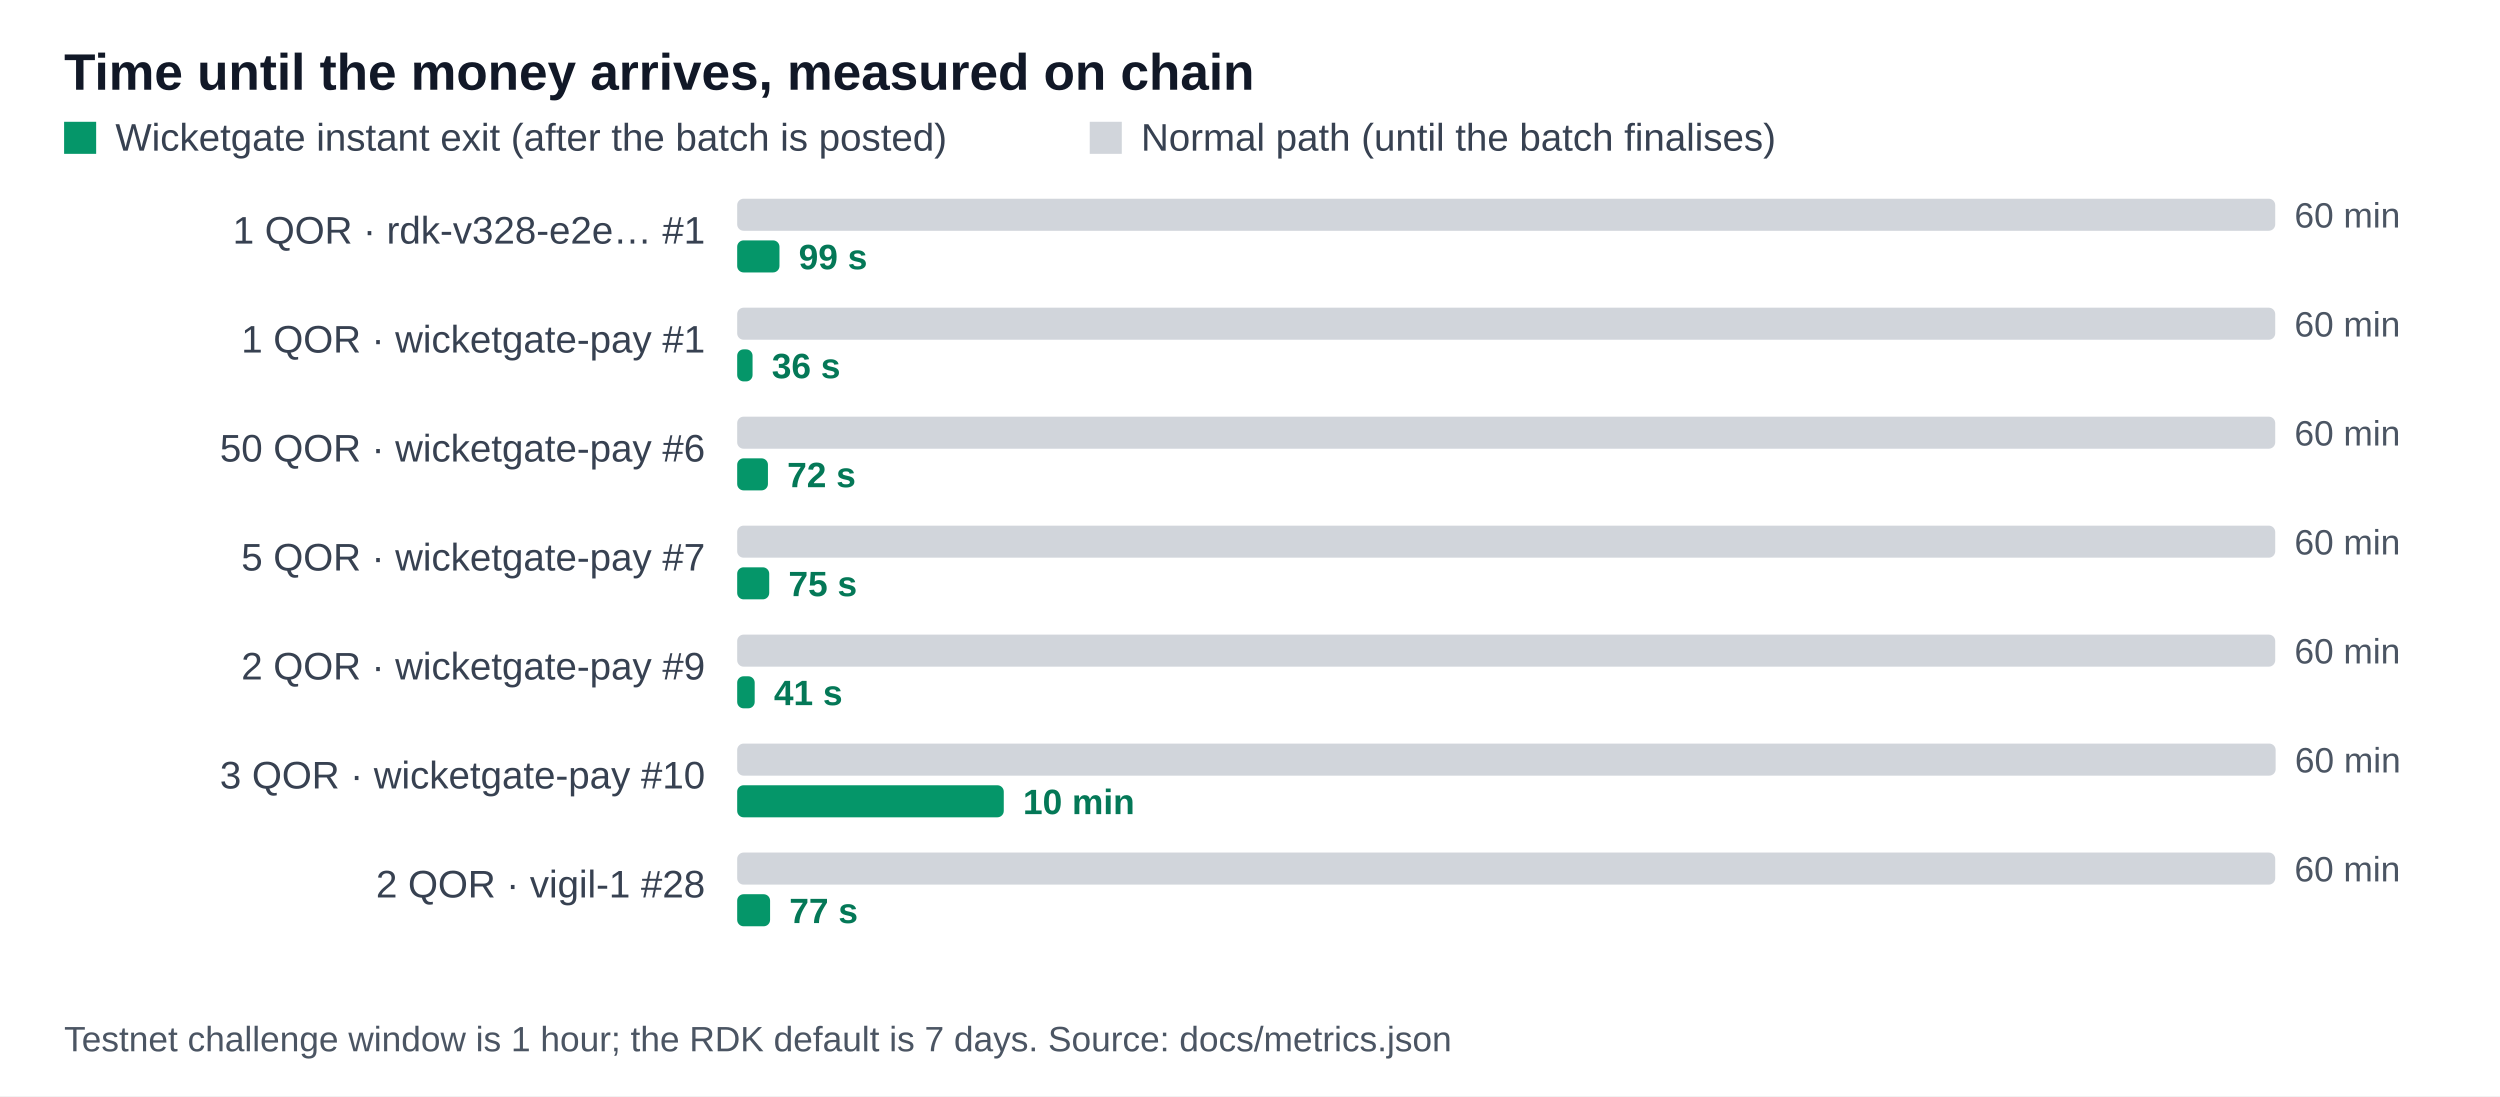
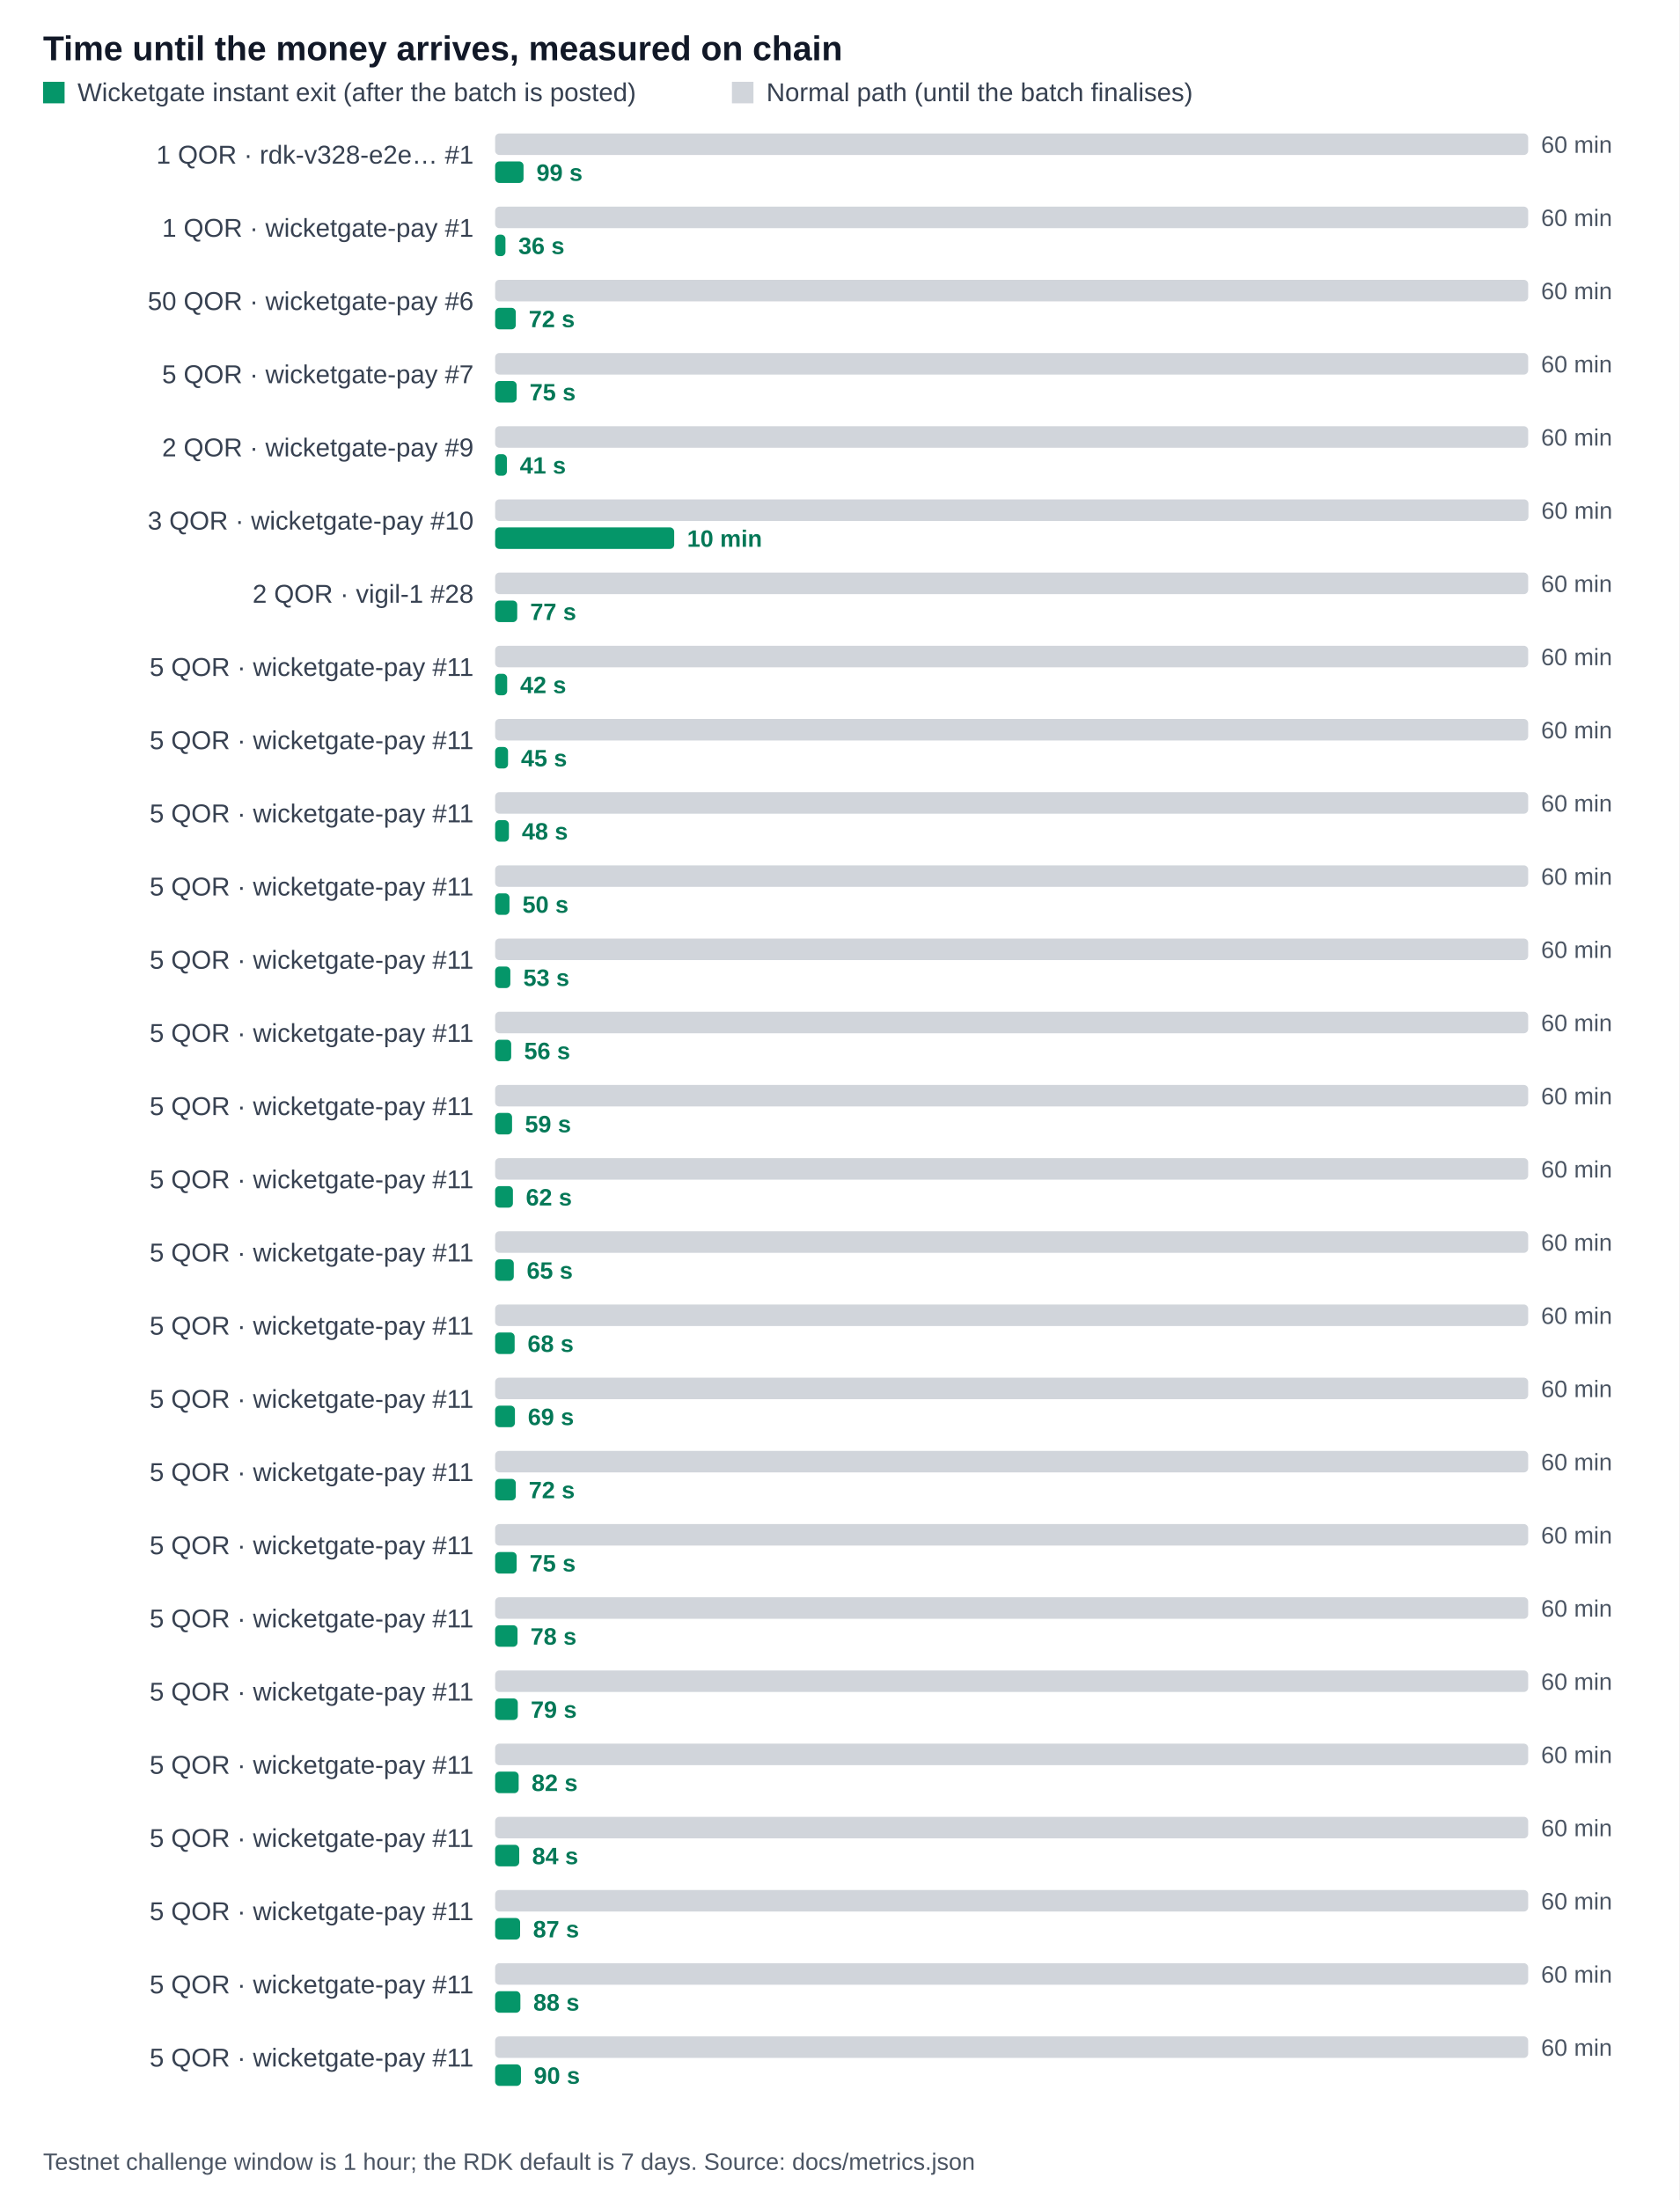
- <svg xmlns="http://www.w3.org/2000/svg" width="780" height="342" viewBox="0 0 780 342" font-family="ui-sans-serif,system-ui,Segoe UI,Arial">
+ <svg xmlns="http://www.w3.org/2000/svg" width="780" height="1022" viewBox="0 0 780 1022" font-family="ui-sans-serif,system-ui,Segoe UI,Arial">
  <style>.bg{fill:#ffffff}.t{fill:#111827;font-size:16px;font-weight:600}.l{fill:#374151;font-size:12px}.v{fill:#4b5563;font-size:11px}.b{font-weight:700;fill:#047857}.n{fill:#d1d5db}.i{fill:#059669}
@media (prefers-color-scheme:dark){.bg{fill:#0d1117}.t{fill:#e6edf3}.l{fill:#c9d1d9}.v{fill:#8b949e}.b{fill:#3fb950}.n{fill:#30363d}.i{fill:#2ea043}}</style>
  <rect width="100%" height="100%" class="bg" />
  <text x="20" y="28" class="t">Time until the money arrives, measured on chain</text>
  <rect x="20" y="38" width="10" height="10" class="i" />
  <text x="36" y="47" class="l">Wicketgate instant exit (after the batch is posted)</text>
  <rect x="340" y="38" width="10" height="10" class="n" />
  <text x="356" y="47" class="l">Normal path (until the batch finalises)</text>
  <text x="220" y="76" text-anchor="end" class="l">1 QOR · rdk-v328-e2e… #1</text>
  <rect x="230" y="62" width="479.867" height="10" rx="2" class="n" />
  <rect x="230" y="75" width="13.196" height="10" rx="2" class="i" />
  <text x="715.867" y="71" class="v">60 min</text>
  <text x="249.196" y="84" class="v b">99 s</text>
  <text x="220" y="110" text-anchor="end" class="l">1 QOR · wicketgate-pay #1</text>
  <rect x="230" y="96" width="479.867" height="10" rx="2" class="n" />
  <rect x="230" y="109" width="4.799" height="10" rx="2" class="i" />
  <text x="715.867" y="105" class="v">60 min</text>
  <text x="240.799" y="118" class="v b">36 s</text>
  <text x="220" y="144" text-anchor="end" class="l">50 QOR · wicketgate-pay #6</text>
  <rect x="230" y="130" width="479.867" height="10" rx="2" class="n" />
  <rect x="230" y="143" width="9.597" height="10" rx="2" class="i" />
  <text x="715.867" y="139" class="v">60 min</text>
  <text x="245.597" y="152" class="v b">72 s</text>
  <text x="220" y="178" text-anchor="end" class="l">5 QOR · wicketgate-pay #7</text>
  <rect x="230" y="164" width="479.867" height="10" rx="2" class="n" />
  <rect x="230" y="177" width="9.997" height="10" rx="2" class="i" />
  <text x="715.867" y="173" class="v">60 min</text>
  <text x="245.997" y="186" class="v b">75 s</text>
  <text x="220" y="212" text-anchor="end" class="l">2 QOR · wicketgate-pay #9</text>
  <rect x="230" y="198" width="479.867" height="10" rx="2" class="n" />
  <rect x="230" y="211" width="5.465" height="10" rx="2" class="i" />
  <text x="715.867" y="207" class="v">60 min</text>
  <text x="241.465" y="220" class="v b">41 s</text>
  <text x="220" y="246" text-anchor="end" class="l">3 QOR · wicketgate-pay #10</text>
  <rect x="230" y="232" width="480" height="10" rx="2" class="n" />
  <rect x="230" y="245" width="83.177" height="10" rx="2" class="i" />
  <text x="716" y="241" class="v">60 min</text>
  <text x="319.177" y="254" class="v b">10 min</text>
  <text x="220" y="280" text-anchor="end" class="l">2 QOR · vigil-1 #28</text>
  <rect x="230" y="266" width="479.867" height="10" rx="2" class="n" />
  <rect x="230" y="279" width="10.264" height="10" rx="2" class="i" />
  <text x="715.867" y="275" class="v">60 min</text>
  <text x="246.264" y="288" class="v b">77 s</text>
-   <text x="20" y="328" class="v">Testnet challenge window is 1 hour; the RDK default is 7 days. Source: docs/metrics.json</text>
+   <text x="220" y="314" text-anchor="end" class="l">5 QOR · wicketgate-pay #11</text>
+   <rect x="230" y="300" width="479.867" height="10" rx="2" class="n" />
+   <rect x="230" y="313" width="5.598" height="10" rx="2" class="i" />
+   <text x="715.867" y="309" class="v">60 min</text>
+   <text x="241.598" y="322" class="v b">42 s</text>
+   <text x="220" y="348" text-anchor="end" class="l">5 QOR · wicketgate-pay #11</text>
+   <rect x="230" y="334" width="479.867" height="10" rx="2" class="n" />
+   <rect x="230" y="347" width="5.998" height="10" rx="2" class="i" />
+   <text x="715.867" y="343" class="v">60 min</text>
+   <text x="241.998" y="356" class="v b">45 s</text>
+   <text x="220" y="382" text-anchor="end" class="l">5 QOR · wicketgate-pay #11</text>
+   <rect x="230" y="368" width="479.867" height="10" rx="2" class="n" />
+   <rect x="230" y="381" width="6.398" height="10" rx="2" class="i" />
+   <text x="715.867" y="377" class="v">60 min</text>
+   <text x="242.398" y="390" class="v b">48 s</text>
+   <text x="220" y="416" text-anchor="end" class="l">5 QOR · wicketgate-pay #11</text>
+   <rect x="230" y="402" width="479.867" height="10" rx="2" class="n" />
+   <rect x="230" y="415" width="6.665" height="10" rx="2" class="i" />
+   <text x="715.867" y="411" class="v">60 min</text>
+   <text x="242.665" y="424" class="v b">50 s</text>
+   <text x="220" y="450" text-anchor="end" class="l">5 QOR · wicketgate-pay #11</text>
+   <rect x="230" y="436" width="479.867" height="10" rx="2" class="n" />
+   <rect x="230" y="449" width="7.065" height="10" rx="2" class="i" />
+   <text x="715.867" y="445" class="v">60 min</text>
+   <text x="243.065" y="458" class="v b">53 s</text>
+   <text x="220" y="484" text-anchor="end" class="l">5 QOR · wicketgate-pay #11</text>
+   <rect x="230" y="470" width="479.867" height="10" rx="2" class="n" />
+   <rect x="230" y="483" width="7.465" height="10" rx="2" class="i" />
+   <text x="715.867" y="479" class="v">60 min</text>
+   <text x="243.465" y="492" class="v b">56 s</text>
+   <text x="220" y="518" text-anchor="end" class="l">5 QOR · wicketgate-pay #11</text>
+   <rect x="230" y="504" width="479.867" height="10" rx="2" class="n" />
+   <rect x="230" y="517" width="7.864" height="10" rx="2" class="i" />
+   <text x="715.867" y="513" class="v">60 min</text>
+   <text x="243.864" y="526" class="v b">59 s</text>
+   <text x="220" y="552" text-anchor="end" class="l">5 QOR · wicketgate-pay #11</text>
+   <rect x="230" y="538" width="479.867" height="10" rx="2" class="n" />
+   <rect x="230" y="551" width="8.264" height="10" rx="2" class="i" />
+   <text x="715.867" y="547" class="v">60 min</text>
+   <text x="244.264" y="560" class="v b">62 s</text>
+   <text x="220" y="586" text-anchor="end" class="l">5 QOR · wicketgate-pay #11</text>
+   <rect x="230" y="572" width="479.867" height="10" rx="2" class="n" />
+   <rect x="230" y="585" width="8.664" height="10" rx="2" class="i" />
+   <text x="715.867" y="581" class="v">60 min</text>
+   <text x="244.664" y="594" class="v b">65 s</text>
+   <text x="220" y="620" text-anchor="end" class="l">5 QOR · wicketgate-pay #11</text>
+   <rect x="230" y="606" width="479.867" height="10" rx="2" class="n" />
+   <rect x="230" y="619" width="9.064" height="10" rx="2" class="i" />
+   <text x="715.867" y="615" class="v">60 min</text>
+   <text x="245.064" y="628" class="v b">68 s</text>
+   <text x="220" y="654" text-anchor="end" class="l">5 QOR · wicketgate-pay #11</text>
+   <rect x="230" y="640" width="479.867" height="10" rx="2" class="n" />
+   <rect x="230" y="653" width="9.197" height="10" rx="2" class="i" />
+   <text x="715.867" y="649" class="v">60 min</text>
+   <text x="245.197" y="662" class="v b">69 s</text>
+   <text x="220" y="688" text-anchor="end" class="l">5 QOR · wicketgate-pay #11</text>
+   <rect x="230" y="674" width="479.867" height="10" rx="2" class="n" />
+   <rect x="230" y="687" width="9.597" height="10" rx="2" class="i" />
+   <text x="715.867" y="683" class="v">60 min</text>
+   <text x="245.597" y="696" class="v b">72 s</text>
+   <text x="220" y="722" text-anchor="end" class="l">5 QOR · wicketgate-pay #11</text>
+   <rect x="230" y="708" width="479.867" height="10" rx="2" class="n" />
+   <rect x="230" y="721" width="9.997" height="10" rx="2" class="i" />
+   <text x="715.867" y="717" class="v">60 min</text>
+   <text x="245.997" y="730" class="v b">75 s</text>
+   <text x="220" y="756" text-anchor="end" class="l">5 QOR · wicketgate-pay #11</text>
+   <rect x="230" y="742" width="479.867" height="10" rx="2" class="n" />
+   <rect x="230" y="755" width="10.397" height="10" rx="2" class="i" />
+   <text x="715.867" y="751" class="v">60 min</text>
+   <text x="246.397" y="764" class="v b">78 s</text>
+   <text x="220" y="790" text-anchor="end" class="l">5 QOR · wicketgate-pay #11</text>
+   <rect x="230" y="776" width="479.867" height="10" rx="2" class="n" />
+   <rect x="230" y="789" width="10.53" height="10" rx="2" class="i" />
+   <text x="715.867" y="785" class="v">60 min</text>
+   <text x="246.53" y="798" class="v b">79 s</text>
+   <text x="220" y="824" text-anchor="end" class="l">5 QOR · wicketgate-pay #11</text>
+   <rect x="230" y="810" width="479.867" height="10" rx="2" class="n" />
+   <rect x="230" y="823" width="10.93" height="10" rx="2" class="i" />
+   <text x="715.867" y="819" class="v">60 min</text>
+   <text x="246.93" y="832" class="v b">82 s</text>
+   <text x="220" y="858" text-anchor="end" class="l">5 QOR · wicketgate-pay #11</text>
+   <rect x="230" y="844" width="479.867" height="10" rx="2" class="n" />
+   <rect x="230" y="857" width="11.197" height="10" rx="2" class="i" />
+   <text x="715.867" y="853" class="v">60 min</text>
+   <text x="247.197" y="866" class="v b">84 s</text>
+   <text x="220" y="892" text-anchor="end" class="l">5 QOR · wicketgate-pay #11</text>
+   <rect x="230" y="878" width="479.867" height="10" rx="2" class="n" />
+   <rect x="230" y="891" width="11.597" height="10" rx="2" class="i" />
+   <text x="715.867" y="887" class="v">60 min</text>
+   <text x="247.597" y="900" class="v b">87 s</text>
+   <text x="220" y="926" text-anchor="end" class="l">5 QOR · wicketgate-pay #11</text>
+   <rect x="230" y="912" width="479.867" height="10" rx="2" class="n" />
+   <rect x="230" y="925" width="11.73" height="10" rx="2" class="i" />
+   <text x="715.867" y="921" class="v">60 min</text>
+   <text x="247.73" y="934" class="v b">88 s</text>
+   <text x="220" y="960" text-anchor="end" class="l">5 QOR · wicketgate-pay #11</text>
+   <rect x="230" y="946" width="479.867" height="10" rx="2" class="n" />
+   <rect x="230" y="959" width="11.997" height="10" rx="2" class="i" />
+   <text x="715.867" y="955" class="v">60 min</text>
+   <text x="247.997" y="968" class="v b">90 s</text>
+   <text x="20" y="1008" class="v">Testnet challenge window is 1 hour; the RDK default is 7 days. Source: docs/metrics.json</text>
</svg>
